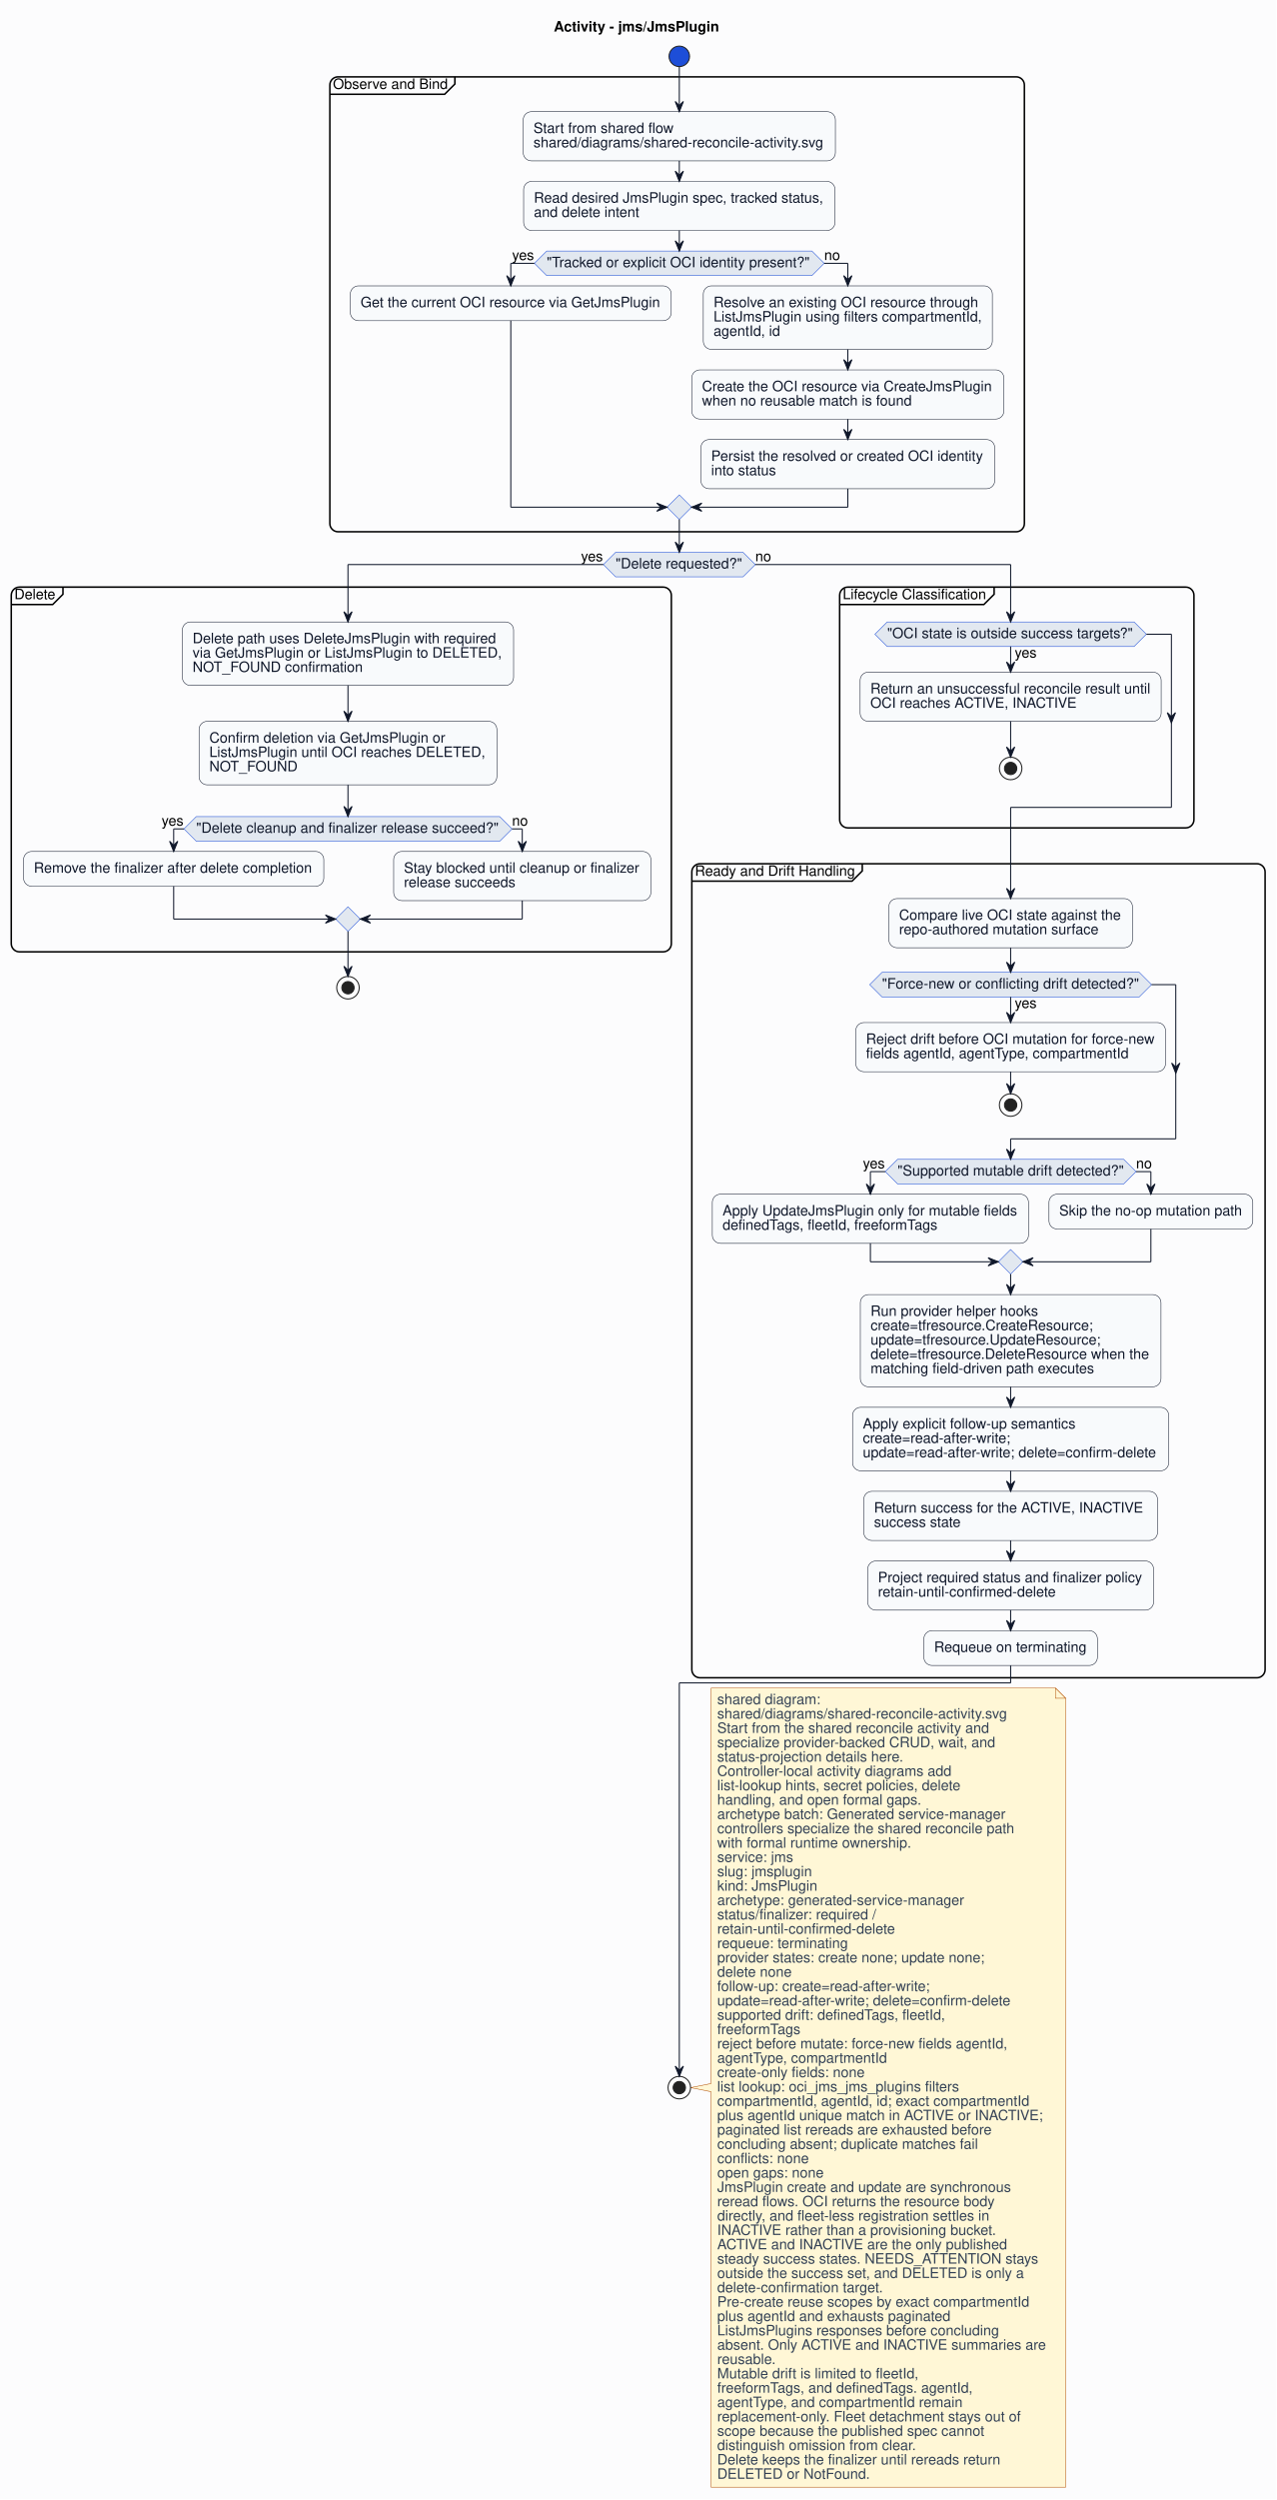
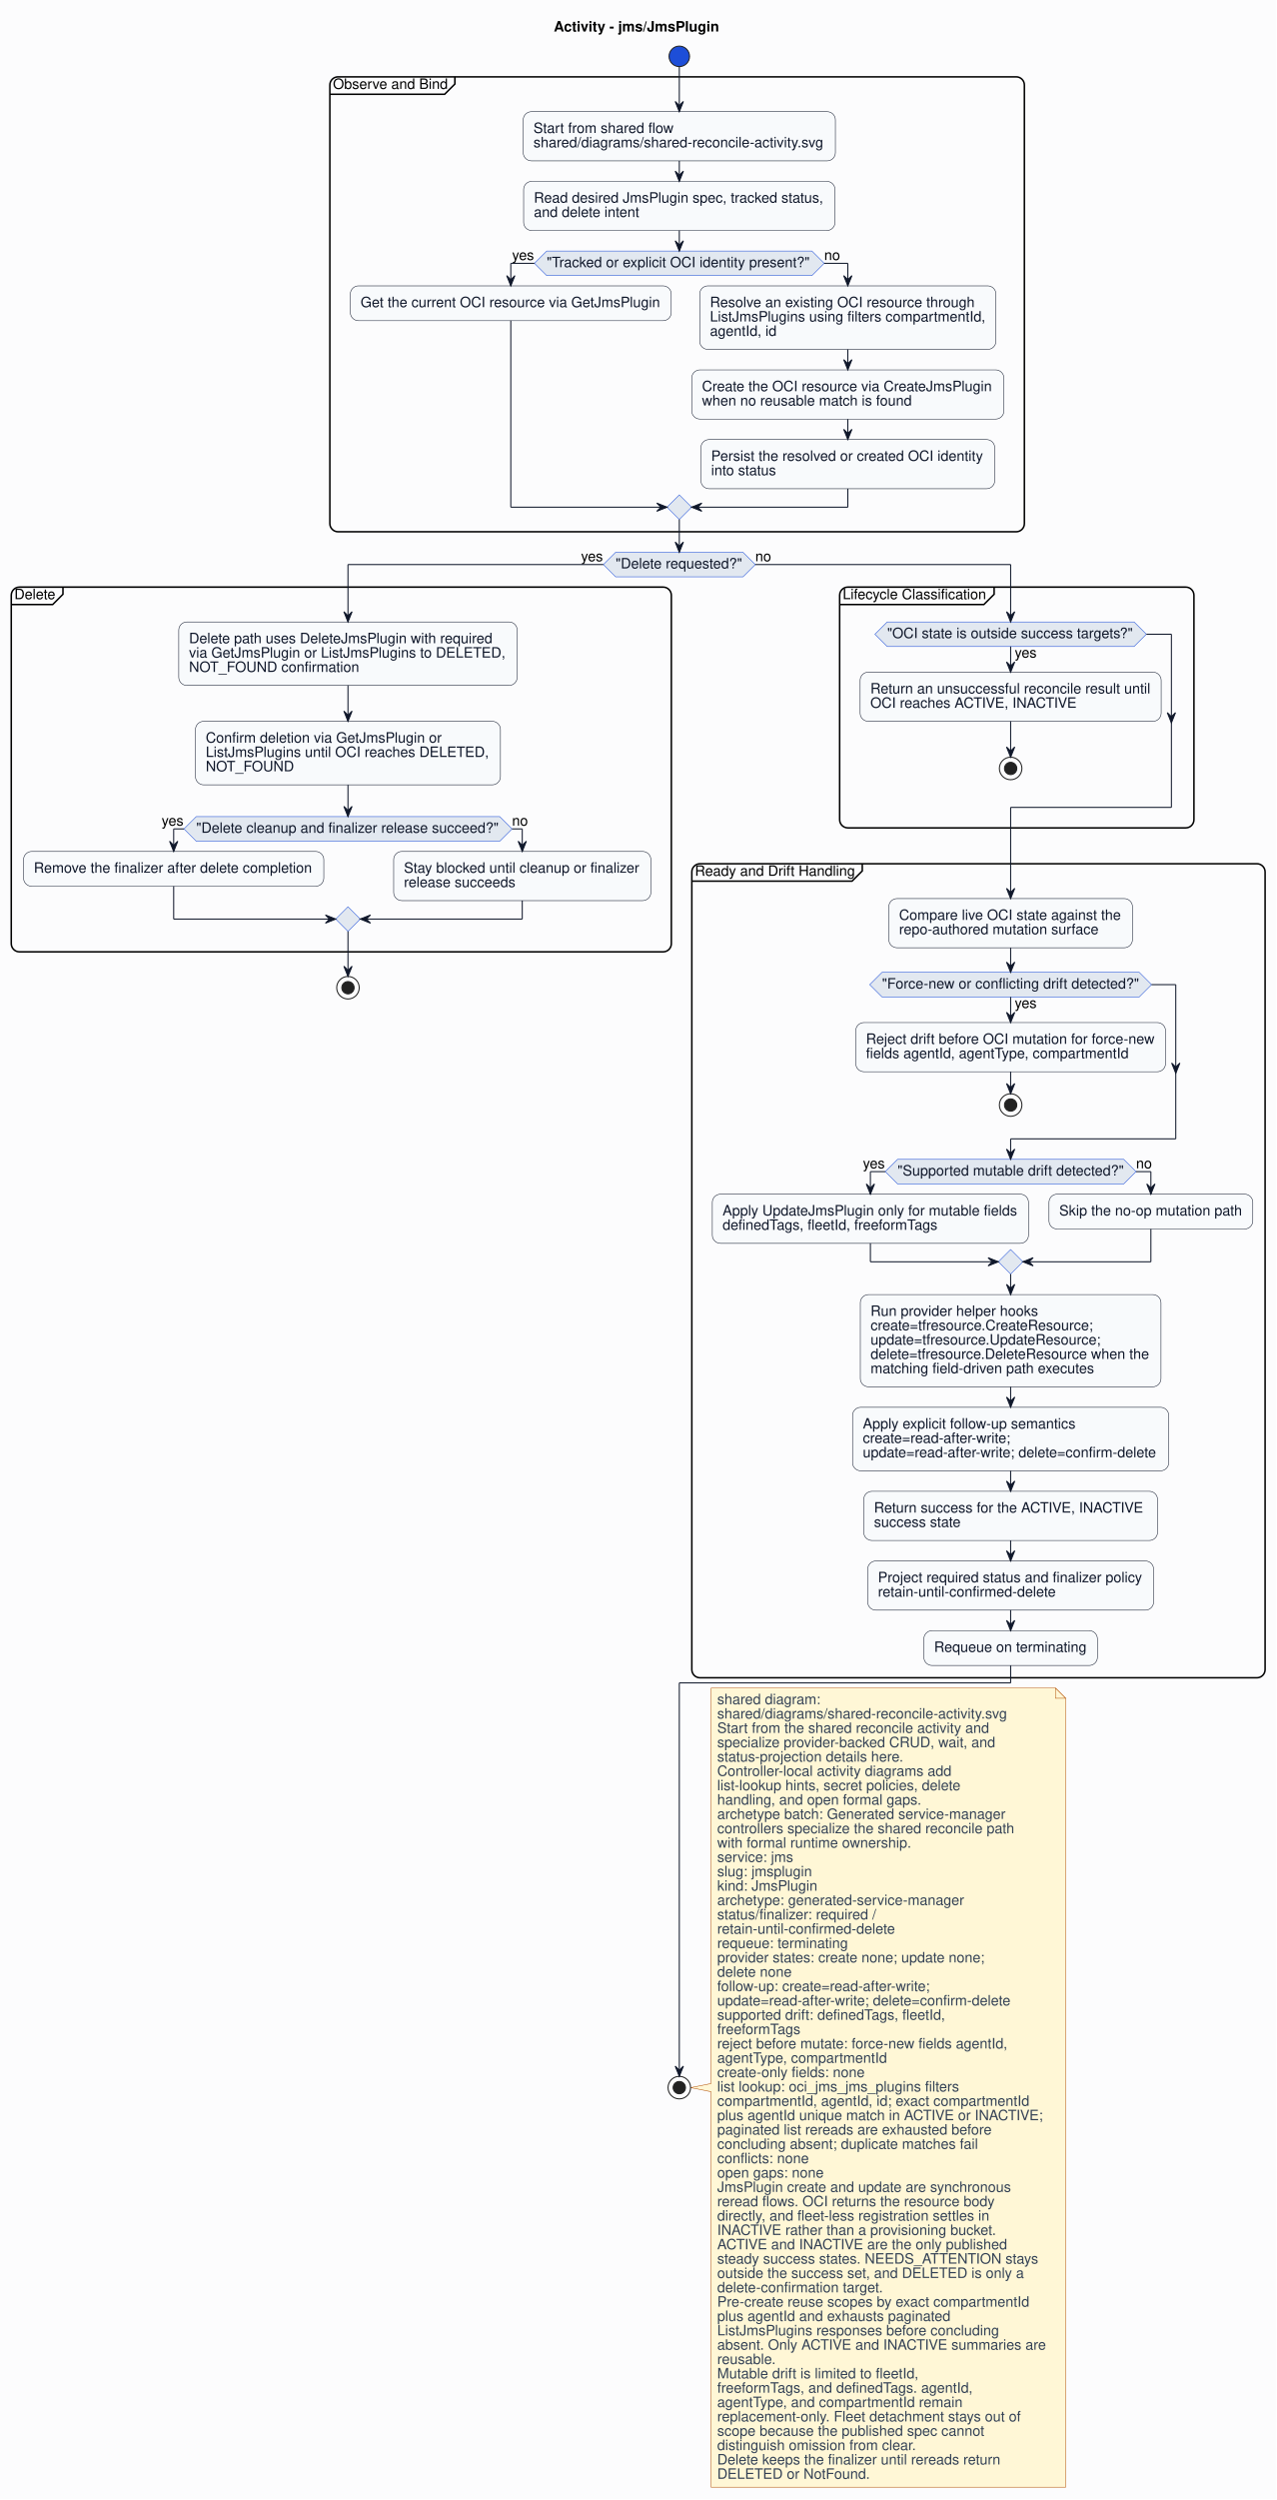
<svg xmlns="http://www.w3.org/2000/svg" contentStyleType="text/css" data-diagram-type="ACTIVITY" height="2439px" preserveAspectRatio="none" style="width:1246px;height:2439px;background:#FCFCFD;" version="1.1" viewBox="0 0 1246 2439" width="1246px" zoomAndPan="magnify">
  <defs />
  <g>
    <rect fill="#FCFCFD" height="2439" style="stroke:none;stroke-width:1;" width="1246" x="0" y="0" />
    <g class="title" data-source-line="10">
      <text fill="#000000" font-family="Helvetica" font-size="14" font-weight="bold" lengthAdjust="spacing" textLength="161.82" x="540.685" y="30.78">Activity - jms/JmsPlugin</text>
    </g>
    <ellipse cx="663.252" cy="55" fill="#1D4ED8" rx="10" ry="10" style="stroke:#222222;stroke-width:1;" />
    <rect fill="none" height="444" rx="8" ry="8" style="stroke:#000000;stroke-width:1.5;" width="678.122" x="322.053" y="75" />
    <path d="M444.121,75 L444.121,82 L434.121,92 L322.053,92" fill="none" style="stroke:#000000;stroke-width:1.5;" />
    <text fill="#000000" font-family="Helvetica" font-size="14" lengthAdjust="spacing" textLength="112.068" x="325.053" y="86.78">Observe and Bind</text>
    <rect fill="#F8FAFC" height="48" rx="8" ry="8" style="stroke:#0F172A;stroke-width:0.5;" width="304.785" x="510.859" y="109" />
    <text fill="#0F172A" font-family="Helvetica" font-size="14" lengthAdjust="spacing" textLength="136.938" x="520.859" y="129.78">Start from shared flow</text>
    <text fill="#0F172A" font-family="Helvetica" font-size="14" lengthAdjust="spacing" textLength="284.785" x="520.859" y="143.78">shared/diagrams/shared-reconcile-activity.svg</text>
    <rect fill="#F8FAFC" height="48" rx="8" ry="8" style="stroke:#0F172A;stroke-width:0.5;" width="304.026" x="511.239" y="177" />
    <text fill="#0F172A" font-family="Helvetica" font-size="14" lengthAdjust="spacing" textLength="284.026" x="521.239" y="197.78">Read desired JmsPlugin spec, tracked status,</text>
    <text fill="#0F172A" font-family="Helvetica" font-size="14" lengthAdjust="spacing" textLength="103.53" x="521.239" y="211.78">and delete intent</text>
    <polygon fill="#E2E8F0" points="533.786,245,792.718,245,804.718,257,792.718,269,533.786,269,521.786,257,533.786,245" style="stroke:#1D4ED8;stroke-width:0.5;" />
    <text fill="#0F172A" font-family="Helvetica" font-size="14" lengthAdjust="spacing" textLength="258.932" x="533.786" y="260.78">"Tracked or explicit OCI identity present?"</text>
    <text fill="#000000" font-family="Helvetica" font-size="14" lengthAdjust="spacing" textLength="21.786" x="500" y="253.78">yes</text>
    <text fill="#000000" font-family="Helvetica" font-size="14" lengthAdjust="spacing" textLength="15.572" x="804.718" y="253.78">no</text>
    <rect fill="#F8FAFC" height="34" rx="8" ry="8" style="stroke:#0F172A;stroke-width:0.5;" width="313.337" x="342.053" y="279" />
    <text fill="#0F172A" font-family="Helvetica" font-size="14" lengthAdjust="spacing" textLength="293.337" x="352.053" y="299.78">Get the current OCI resource via GetJmsPlugin</text>
-     <rect fill="#F8FAFC" height="62" rx="8" ry="8" style="stroke:#0F172A;stroke-width:0.5;" width="282.213" x="686.676" y="279" />
-     <text fill="#0F172A" font-family="Helvetica" font-size="14" lengthAdjust="spacing" textLength="259.909" x="696.676" y="299.78">Resolve an existing OCI resource through</text>
-     <text fill="#0F172A" font-family="Helvetica" font-size="14" lengthAdjust="spacing" textLength="262.213" x="696.676" y="313.78">ListJmsPlugin using filters compartmentId,</text>
-     <text fill="#0F172A" font-family="Helvetica" font-size="14" lengthAdjust="spacing" textLength="65.386" x="696.676" y="327.78">agentId, id</text>
+     <rect fill="#F8FAFC" height="62" rx="8" ry="8" style="stroke:#0F172A;stroke-width:0.5;" width="289.213" x="683.176" y="279" />
+     <text fill="#0F172A" font-family="Helvetica" font-size="14" lengthAdjust="spacing" textLength="259.909" x="693.176" y="299.78">Resolve an existing OCI resource through</text>
+     <text fill="#0F172A" font-family="Helvetica" font-size="14" lengthAdjust="spacing" textLength="269.213" x="693.176" y="313.78">ListJmsPlugins using filters compartmentId,</text>
+     <text fill="#0F172A" font-family="Helvetica" font-size="14" lengthAdjust="spacing" textLength="65.386" x="693.176" y="327.78">agentId, id</text>
    <rect fill="#F8FAFC" height="48" rx="8" ry="8" style="stroke:#0F172A;stroke-width:0.5;" width="304.785" x="675.39" y="361" />
    <text fill="#0F172A" font-family="Helvetica" font-size="14" lengthAdjust="spacing" textLength="284.785" x="685.39" y="381.78">Create the OCI resource via CreateJmsPlugin</text>
    <text fill="#0F172A" font-family="Helvetica" font-size="14" lengthAdjust="spacing" textLength="205.461" x="685.39" y="395.78">when no reusable match is found</text>
    <rect fill="#F8FAFC" height="48" rx="8" ry="8" style="stroke:#0F172A;stroke-width:0.5;" width="286.896" x="684.335" y="429" />
    <text fill="#0F172A" font-family="Helvetica" font-size="14" lengthAdjust="spacing" textLength="266.896" x="694.335" y="449.78">Persist the resolved or created OCI identity</text>
    <text fill="#0F172A" font-family="Helvetica" font-size="14" lengthAdjust="spacing" textLength="63.813" x="694.335" y="463.78">into status</text>
    <polygon fill="#E2E8F0" points="663.252,483,675.252,495,663.252,507,651.252,495,663.252,483" style="stroke:#1D4ED8;stroke-width:0.5;" />
    <polygon fill="#E2E8F0" points="601.076,539,725.428,539,737.428,551,725.428,563,601.076,563,589.076,551,601.076,539" style="stroke:#1D4ED8;stroke-width:0.5;" />
    <text fill="#0F172A" font-family="Helvetica" font-size="14" lengthAdjust="spacing" textLength="124.353" x="601.076" y="554.78">"Delete requested?"</text>
    <text fill="#000000" font-family="Helvetica" font-size="14" lengthAdjust="spacing" textLength="21.786" x="567.289" y="547.78">yes</text>
    <text fill="#000000" font-family="Helvetica" font-size="14" lengthAdjust="spacing" textLength="15.572" x="737.428" y="547.78">no</text>
    <rect fill="none" height="356" rx="8" ry="8" style="stroke:#000000;stroke-width:1.5;" width="644.481" x="11" y="573" />
    <path d="M61.469,573 L61.469,580 L51.469,590 L11,590" fill="none" style="stroke:#000000;stroke-width:1.5;" />
    <text fill="#000000" font-family="Helvetica" font-size="14" lengthAdjust="spacing" textLength="40.469" x="14" y="584.78">Delete</text>
-     <rect fill="#F8FAFC" height="62" rx="8" ry="8" style="stroke:#0F172A;stroke-width:0.5;" width="323.44" x="178.024" y="607" />
-     <text fill="#0F172A" font-family="Helvetica" font-size="14" lengthAdjust="spacing" textLength="298.047" x="188.024" y="627.78">Delete path uses DeleteJmsPlugin with required</text>
-     <text fill="#0F172A" font-family="Helvetica" font-size="14" lengthAdjust="spacing" textLength="303.44" x="188.024" y="641.78">via GetJmsPlugin or ListJmsPlugin to DELETED,</text>
-     <text fill="#0F172A" font-family="Helvetica" font-size="14" lengthAdjust="spacing" textLength="167.255" x="188.024" y="655.78">NOT_FOUND confirmation</text>
-     <rect fill="#F8FAFC" height="62" rx="8" ry="8" style="stroke:#0F172A;stroke-width:0.5;" width="290.765" x="194.362" y="704" />
-     <text fill="#0F172A" font-family="Helvetica" font-size="14" lengthAdjust="spacing" textLength="231.096" x="204.362" y="724.78">Confirm deletion via GetJmsPlugin or</text>
-     <text fill="#0F172A" font-family="Helvetica" font-size="14" lengthAdjust="spacing" textLength="270.765" x="204.362" y="738.78">ListJmsPlugin until OCI reaches DELETED,</text>
-     <text fill="#0F172A" font-family="Helvetica" font-size="14" lengthAdjust="spacing" textLength="87.11" x="204.362" y="752.78">NOT_FOUND</text>
+     <rect fill="#F8FAFC" height="62" rx="8" ry="8" style="stroke:#0F172A;stroke-width:0.5;" width="330.44" x="174.524" y="607" />
+     <text fill="#0F172A" font-family="Helvetica" font-size="14" lengthAdjust="spacing" textLength="298.047" x="184.524" y="627.78">Delete path uses DeleteJmsPlugin with required</text>
+     <text fill="#0F172A" font-family="Helvetica" font-size="14" lengthAdjust="spacing" textLength="310.44" x="184.524" y="641.78">via GetJmsPlugin or ListJmsPlugins to DELETED,</text>
+     <text fill="#0F172A" font-family="Helvetica" font-size="14" lengthAdjust="spacing" textLength="167.255" x="184.524" y="655.78">NOT_FOUND confirmation</text>
+     <rect fill="#F8FAFC" height="62" rx="8" ry="8" style="stroke:#0F172A;stroke-width:0.5;" width="297.765" x="190.862" y="704" />
+     <text fill="#0F172A" font-family="Helvetica" font-size="14" lengthAdjust="spacing" textLength="231.096" x="200.862" y="724.78">Confirm deletion via GetJmsPlugin or</text>
+     <text fill="#0F172A" font-family="Helvetica" font-size="14" lengthAdjust="spacing" textLength="277.765" x="200.862" y="738.78">ListJmsPlugins until OCI reaches DELETED,</text>
+     <text fill="#0F172A" font-family="Helvetica" font-size="14" lengthAdjust="spacing" textLength="87.11" x="200.862" y="752.78">NOT_FOUND</text>
    <polygon fill="#E2E8F0" points="191.572,797,487.916,797,499.916,809,487.916,821,191.572,821,179.572,809,191.572,797" style="stroke:#1D4ED8;stroke-width:0.5;" />
    <text fill="#0F172A" font-family="Helvetica" font-size="14" lengthAdjust="spacing" textLength="296.345" x="191.572" y="812.78">"Delete cleanup and finalizer release succeed?"</text>
    <text fill="#000000" font-family="Helvetica" font-size="14" lengthAdjust="spacing" textLength="21.786" x="157.786" y="805.78">yes</text>
    <text fill="#000000" font-family="Helvetica" font-size="14" lengthAdjust="spacing" textLength="15.572" x="499.916" y="805.78">no</text>
    <rect fill="#F8FAFC" height="34" rx="8" ry="8" style="stroke:#0F172A;stroke-width:0.5;" width="293.144" x="23" y="831" />
    <text fill="#0F172A" font-family="Helvetica" font-size="14" lengthAdjust="spacing" textLength="273.144" x="33" y="851.78">Remove the finalizer after delete completion</text>
    <rect fill="#F8FAFC" height="48" rx="8" ry="8" style="stroke:#0F172A;stroke-width:0.5;" width="251.13" x="384.352" y="831" />
    <text fill="#0F172A" font-family="Helvetica" font-size="14" lengthAdjust="spacing" textLength="231.13" x="394.352" y="851.78">Stay blocked until cleanup or finalizer</text>
    <text fill="#0F172A" font-family="Helvetica" font-size="14" lengthAdjust="spacing" textLength="108.951" x="394.352" y="865.78">release succeeds</text>
    <polygon fill="#E2E8F0" points="339.744,885,351.744,897,339.744,909,327.744,897,339.744,885" style="stroke:#1D4ED8;stroke-width:0.5;" />
    <ellipse cx="339.744" cy="964" fill="none" rx="11" ry="11" style="stroke:#222222;stroke-width:1;" />
    <ellipse cx="339.744" cy="964" fill="#222222" rx="6" ry="6" style="stroke:#222222;stroke-width:1;" />
    <rect fill="none" height="235" rx="8" ry="8" style="stroke:#000000;stroke-width:1.5;" width="345.916" x="819.802" y="573" />
    <path d="M970.635,573 L970.635,580 L960.635,590 L819.802,590" fill="none" style="stroke:#000000;stroke-width:1.5;" />
    <text fill="#000000" font-family="Helvetica" font-size="14" lengthAdjust="spacing" textLength="140.834" x="822.802" y="584.78">Lifecycle Classification</text>
    <rect fill="#F8FAFC" height="48" rx="8" ry="8" style="stroke:#0F172A;stroke-width:0.5;" width="293.916" x="839.802" y="656" />
    <text fill="#0F172A" font-family="Helvetica" font-size="14" lengthAdjust="spacing" textLength="273.916" x="849.802" y="676.78">Return an unsuccessful reconcile result until</text>
    <text fill="#0F172A" font-family="Helvetica" font-size="14" lengthAdjust="spacing" textLength="205.386" x="849.802" y="690.78">OCI reaches ACTIVE, INACTIVE</text>
    <ellipse cx="986.76" cy="750" fill="none" rx="11" ry="11" style="stroke:#222222;stroke-width:1;" />
    <ellipse cx="986.76" cy="750" fill="#222222" rx="6" ry="6" style="stroke:#222222;stroke-width:1;" />
    <polygon fill="#E2E8F0" points="866.239,607,1107.281,607,1119.281,619,1107.281,631,866.239,631,854.239,619,866.239,607" style="stroke:#1D4ED8;stroke-width:0.5;" />
    <text fill="#000000" font-family="Helvetica" font-size="14" lengthAdjust="spacing" textLength="21.786" x="990.76" y="641.78">yes</text>
    <text fill="#0F172A" font-family="Helvetica" font-size="14" lengthAdjust="spacing" textLength="241.042" x="866.239" y="622.78">"OCI state is outside success targets?"</text>
    <rect fill="none" height="794.5" rx="8" ry="8" style="stroke:#000000;stroke-width:1.5;" width="559.708" x="675.481" y="843" />
    <path d="M841.901,843 L841.901,850 L831.901,860 L675.481,860" fill="none" style="stroke:#000000;stroke-width:1.5;" />
    <text fill="#000000" font-family="Helvetica" font-size="14" lengthAdjust="spacing" textLength="156.42" x="678.481" y="854.78">Ready and Drift Handling</text>
    <rect fill="#F8FAFC" height="48" rx="8" ry="8" style="stroke:#0F172A;stroke-width:0.5;" width="237.882" x="867.819" y="877" />
    <text fill="#0F172A" font-family="Helvetica" font-size="14" lengthAdjust="spacing" textLength="217.882" x="877.819" y="897.78">Compare live OCI state against the</text>
    <text fill="#0F172A" font-family="Helvetica" font-size="14" lengthAdjust="spacing" textLength="195.337" x="877.819" y="911.78">repo-authored mutation surface</text>
    <rect fill="#F8FAFC" height="48" rx="8" ry="8" style="stroke:#0F172A;stroke-width:0.5;" width="302.447" x="835.536" y="998" />
    <text fill="#0F172A" font-family="Helvetica" font-size="14" lengthAdjust="spacing" textLength="282.447" x="845.536" y="1018.78">Reject drift before OCI mutation for force-new</text>
    <text fill="#0F172A" font-family="Helvetica" font-size="14" lengthAdjust="spacing" textLength="258.371" x="845.536" y="1032.78">fields agentId, agentType, compartmentId</text>
    <ellipse cx="986.76" cy="1078.5" fill="none" rx="11" ry="11" style="stroke:#222222;stroke-width:1;" />
    <ellipse cx="986.76" cy="1078.5" fill="#222222" rx="6" ry="6" style="stroke:#222222;stroke-width:1;" />
    <polygon fill="#E2E8F0" points="861.177,949,1112.342,949,1124.342,961,1112.342,973,861.177,973,849.177,961,861.177,949" style="stroke:#1D4ED8;stroke-width:0.5;" />
    <text fill="#000000" font-family="Helvetica" font-size="14" lengthAdjust="spacing" textLength="21.786" x="990.76" y="983.78">yes</text>
    <text fill="#0F172A" font-family="Helvetica" font-size="14" lengthAdjust="spacing" textLength="251.166" x="861.177" y="964.78">"Force-new or conflicting drift detected?"</text>
    <polygon fill="#E2E8F0" points="876.332,1131.5,1097.187,1131.5,1109.187,1143.5,1097.187,1155.5,876.332,1155.5,864.332,1143.5,876.332,1131.5" style="stroke:#1D4ED8;stroke-width:0.5;" />
    <text fill="#0F172A" font-family="Helvetica" font-size="14" lengthAdjust="spacing" textLength="220.856" x="876.332" y="1147.28">"Supported mutable drift detected?"</text>
    <text fill="#000000" font-family="Helvetica" font-size="14" lengthAdjust="spacing" textLength="21.786" x="842.546" y="1140.28">yes</text>
    <text fill="#000000" font-family="Helvetica" font-size="14" lengthAdjust="spacing" textLength="15.572" x="1109.187" y="1140.28">no</text>
    <rect fill="#F8FAFC" height="48" rx="8" ry="8" style="stroke:#0F172A;stroke-width:0.5;" width="308.702" x="695.481" y="1165.5" />
    <text fill="#0F172A" font-family="Helvetica" font-size="14" lengthAdjust="spacing" textLength="288.702" x="705.481" y="1186.28">Apply UpdateJmsPlugin only for mutable fields</text>
    <text fill="#0F172A" font-family="Helvetica" font-size="14" lengthAdjust="spacing" textLength="213.999" x="705.481" y="1200.28">definedTags, fleetId, freeformTags</text>
    <rect fill="#F8FAFC" height="34" rx="8" ry="8" style="stroke:#0F172A;stroke-width:0.5;" width="199.006" x="1024.184" y="1165.5" />
    <text fill="#0F172A" font-family="Helvetica" font-size="14" lengthAdjust="spacing" textLength="179.006" x="1034.184" y="1186.28">Skip the no-op mutation path</text>
    <polygon fill="#E2E8F0" points="986.76,1219.5,998.76,1231.5,986.76,1243.5,974.76,1231.5,986.76,1219.5" style="stroke:#1D4ED8;stroke-width:0.5;" />
    <rect fill="#F8FAFC" height="90" rx="8" ry="8" style="stroke:#0F172A;stroke-width:0.5;" width="293.554" x="839.983" y="1263.5" />
    <text fill="#0F172A" font-family="Helvetica" font-size="14" lengthAdjust="spacing" textLength="164.206" x="849.983" y="1284.28">Run provider helper hooks</text>
    <text fill="#0F172A" font-family="Helvetica" font-size="14" lengthAdjust="spacing" textLength="219.051" x="849.983" y="1298.28">create=tfresource.CreateResource;</text>
    <text fill="#0F172A" font-family="Helvetica" font-size="14" lengthAdjust="spacing" textLength="226.085" x="849.983" y="1312.28">update=tfresource.UpdateResource;</text>
    <text fill="#0F172A" font-family="Helvetica" font-size="14" lengthAdjust="spacing" textLength="273.554" x="849.983" y="1326.28">delete=tfresource.DeleteResource when the</text>
    <text fill="#0F172A" font-family="Helvetica" font-size="14" lengthAdjust="spacing" textLength="220.233" x="849.983" y="1340.28">matching field-driven path executes</text>
    <rect fill="#F8FAFC" height="62" rx="8" ry="8" style="stroke:#0F172A;stroke-width:0.5;" width="308.716" x="832.402" y="1373.5" />
    <text fill="#0F172A" font-family="Helvetica" font-size="14" lengthAdjust="spacing" textLength="208.53" x="842.402" y="1394.28">Apply explicit follow-up semantics</text>
    <text fill="#0F172A" font-family="Helvetica" font-size="14" lengthAdjust="spacing" textLength="145.893" x="842.402" y="1408.28">create=read-after-write;</text>
    <text fill="#0F172A" font-family="Helvetica" font-size="14" lengthAdjust="spacing" textLength="288.716" x="842.402" y="1422.28">update=read-after-write; delete=confirm-delete</text>
    <rect fill="#F8FAFC" height="48" rx="8" ry="8" style="stroke:#0F172A;stroke-width:0.5;" width="286.861" x="843.329" y="1455.5" />
    <text fill="#0F172A" font-family="Helvetica" font-size="14" lengthAdjust="spacing" textLength="266.861" x="853.329" y="1476.28">Return success for the ACTIVE, INACTIVE</text>
    <text fill="#0F172A" font-family="Helvetica" font-size="14" lengthAdjust="spacing" textLength="84.814" x="853.329" y="1490.28">success state</text>
    <rect fill="#F8FAFC" height="48" rx="8" ry="8" style="stroke:#0F172A;stroke-width:0.5;" width="279.13" x="847.195" y="1523.5" />
    <text fill="#0F172A" font-family="Helvetica" font-size="14" lengthAdjust="spacing" textLength="259.13" x="857.195" y="1544.28">Project required status and finalizer policy</text>
    <text fill="#0F172A" font-family="Helvetica" font-size="14" lengthAdjust="spacing" textLength="174.303" x="857.195" y="1558.28">retain-until-confirmed-delete</text>
    <rect fill="#F8FAFC" height="34" rx="8" ry="8" style="stroke:#0F172A;stroke-width:0.5;" width="169.434" x="902.043" y="1591.5" />
    <text fill="#0F172A" font-family="Helvetica" font-size="14" lengthAdjust="spacing" textLength="149.434" x="912.043" y="1612.28">Requeue on terminating</text>
    <path d="M694.252,1647.5 L694.252,2033.5 L674.252,2037.5 L694.252,2041.5 L694.252,2427.5 A0,0 0 0 0 694.252,2427.5 L1040.478,2427.5 A0,0 0 0 0 1040.478,2427.5 L1040.478,1657.5 L1030.478,1647.5 L694.252,1647.5 A0,0 0 0 0 694.252,1647.5" fill="#FFF7D6" style="stroke:#B45309;stroke-width:0.5;" />
    <path d="M1030.478,1647.5 L1030.478,1657.5 L1040.478,1657.5 L1030.478,1647.5" fill="#FFF7D6" style="stroke:#B45309;stroke-width:0.5;" />
    <text fill="#334155" font-family="Helvetica" font-size="14" lengthAdjust="spacing" textLength="101.165" x="700.252" y="1663.28">shared diagram:</text>
    <text fill="#334155" font-family="Helvetica" font-size="14" lengthAdjust="spacing" textLength="284.785" x="700.252" y="1677.28">shared/diagrams/shared-reconcile-activity.svg</text>
    <text fill="#334155" font-family="Helvetica" font-size="14" lengthAdjust="spacing" textLength="265.344" x="700.252" y="1691.28">Start from the shared reconcile activity and</text>
    <text fill="#334155" font-family="Helvetica" font-size="14" lengthAdjust="spacing" textLength="273.896" x="700.252" y="1705.28">specialize provider-backed CRUD, wait, and</text>
    <text fill="#334155" font-family="Helvetica" font-size="14" lengthAdjust="spacing" textLength="182.875" x="700.252" y="1719.28">status-projection details here.</text>
    <text fill="#334155" font-family="Helvetica" font-size="14" lengthAdjust="spacing" textLength="229.537" x="700.252" y="1733.28">Controller-local activity diagrams add</text>
    <text fill="#334155" font-family="Helvetica" font-size="14" lengthAdjust="spacing" textLength="238.895" x="700.252" y="1747.28">list-lookup hints, secret policies, delete</text>
    <text fill="#334155" font-family="Helvetica" font-size="14" lengthAdjust="spacing" textLength="200.033" x="700.252" y="1761.28">handling, and open formal gaps.</text>
    <text fill="#334155" font-family="Helvetica" font-size="14" lengthAdjust="spacing" textLength="281.709" x="700.252" y="1775.28">archetype batch: Generated service-manager</text>
    <text fill="#334155" font-family="Helvetica" font-size="14" lengthAdjust="spacing" textLength="291.047" x="700.252" y="1789.28">controllers specialize the shared reconcile path</text>
    <text fill="#334155" font-family="Helvetica" font-size="14" lengthAdjust="spacing" textLength="189.848" x="700.252" y="1803.28">with formal runtime ownership.</text>
    <text fill="#334155" font-family="Helvetica" font-size="14" lengthAdjust="spacing" textLength="73.897" x="700.252" y="1817.28">service: jms</text>
    <text fill="#334155" font-family="Helvetica" font-size="14" lengthAdjust="spacing" textLength="92.6" x="700.252" y="1831.28">slug: jmsplugin</text>
    <text fill="#334155" font-family="Helvetica" font-size="14" lengthAdjust="spacing" textLength="98.041" x="700.252" y="1845.28">kind: JmsPlugin</text>
    <text fill="#334155" font-family="Helvetica" font-size="14" lengthAdjust="spacing" textLength="241.24" x="700.252" y="1859.28">archetype: generated-service-manager</text>
    <text fill="#334155" font-family="Helvetica" font-size="14" lengthAdjust="spacing" textLength="156.406" x="700.252" y="1873.28">status/finalizer: required /</text>
    <text fill="#334155" font-family="Helvetica" font-size="14" lengthAdjust="spacing" textLength="174.303" x="700.252" y="1887.28">retain-until-confirmed-delete</text>
    <text fill="#334155" font-family="Helvetica" font-size="14" lengthAdjust="spacing" textLength="128.413" x="700.252" y="1901.28">requeue: terminating</text>
    <text fill="#334155" font-family="Helvetica" font-size="14" lengthAdjust="spacing" textLength="263.067" x="700.252" y="1915.28">provider states: create none; update none;</text>
    <text fill="#334155" font-family="Helvetica" font-size="14" lengthAdjust="spacing" textLength="73.179" x="700.252" y="1929.28">delete none</text>
    <text fill="#334155" font-family="Helvetica" font-size="14" lengthAdjust="spacing" textLength="209.699" x="700.252" y="1943.28">follow-up: create=read-after-write;</text>
    <text fill="#334155" font-family="Helvetica" font-size="14" lengthAdjust="spacing" textLength="288.716" x="700.252" y="1957.28">update=read-after-write; delete=confirm-delete</text>
    <text fill="#334155" font-family="Helvetica" font-size="14" lengthAdjust="spacing" textLength="224.137" x="700.252" y="1971.28">supported drift: definedTags, fleetId,</text>
    <text fill="#334155" font-family="Helvetica" font-size="14" lengthAdjust="spacing" textLength="83.248" x="700.252" y="1985.28">freeformTags</text>
    <text fill="#334155" font-family="Helvetica" font-size="14" lengthAdjust="spacing" textLength="284.819" x="700.252" y="1999.28">reject before mutate: force-new fields agentId,</text>
    <text fill="#334155" font-family="Helvetica" font-size="14" lengthAdjust="spacing" textLength="167.31" x="700.252" y="2013.28">agentType, compartmentId</text>
    <text fill="#334155" font-family="Helvetica" font-size="14" lengthAdjust="spacing" textLength="144.751" x="700.252" y="2027.28">create-only fields: none</text>
    <text fill="#334155" font-family="Helvetica" font-size="14" lengthAdjust="spacing" textLength="236.537" x="700.252" y="2041.28">list lookup: oci_jms_jms_plugins filters</text>
    <text fill="#334155" font-family="Helvetica" font-size="14" lengthAdjust="spacing" textLength="305.04" x="700.252" y="2055.28">compartmentId, agentId, id; exact compartmentId</text>
    <text fill="#334155" font-family="Helvetica" font-size="14" lengthAdjust="spacing" textLength="322.15" x="700.252" y="2069.28">plus agentId unique match in ACTIVE or INACTIVE;</text>
    <text fill="#334155" font-family="Helvetica" font-size="14" lengthAdjust="spacing" textLength="270.067" x="700.252" y="2083.28">paginated list rereads are exhausted before</text>
    <text fill="#334155" font-family="Helvetica" font-size="14" lengthAdjust="spacing" textLength="255.268" x="700.252" y="2097.28">concluding absent; duplicate matches fail</text>
    <text fill="#334155" font-family="Helvetica" font-size="14" lengthAdjust="spacing" textLength="89.496" x="700.252" y="2111.28">conflicts: none</text>
    <text fill="#334155" font-family="Helvetica" font-size="14" lengthAdjust="spacing" textLength="104.316" x="700.252" y="2125.28">open gaps: none</text>
    <text fill="#334155" font-family="Helvetica" font-size="14" lengthAdjust="spacing" textLength="288.729" x="700.252" y="2139.28">JmsPlugin create and update are synchronous</text>
    <text fill="#334155" font-family="Helvetica" font-size="14" lengthAdjust="spacing" textLength="272.344" x="700.252" y="2153.28">reread flows. OCI returns the resource body</text>
    <text fill="#334155" font-family="Helvetica" font-size="14" lengthAdjust="spacing" textLength="267.675" x="700.252" y="2167.28">directly, and fleet-less registration settles in</text>
    <text fill="#334155" font-family="Helvetica" font-size="14" lengthAdjust="spacing" textLength="275.468" x="700.252" y="2181.28">INACTIVE rather than a provisioning bucket.</text>
    <text fill="#334155" font-family="Helvetica" font-size="14" lengthAdjust="spacing" textLength="287.144" x="700.252" y="2195.28">ACTIVE and INACTIVE are the only published</text>
    <text fill="#334155" font-family="Helvetica" font-size="14" lengthAdjust="spacing" textLength="316.647" x="700.252" y="2209.28">steady success states. NEEDS_ATTENTION stays</text>
    <text fill="#334155" font-family="Helvetica" font-size="14" lengthAdjust="spacing" textLength="300.371" x="700.252" y="2223.28">outside the success set, and DELETED is only a</text>
    <text fill="#334155" font-family="Helvetica" font-size="14" lengthAdjust="spacing" textLength="162.641" x="700.252" y="2237.28">delete-confirmation target.</text>
    <text fill="#334155" font-family="Helvetica" font-size="14" lengthAdjust="spacing" textLength="305.806" x="700.252" y="2251.28">Pre-create reuse scopes by exact compartmentId</text>
    <text fill="#334155" font-family="Helvetica" font-size="14" lengthAdjust="spacing" textLength="228.847" x="700.252" y="2265.28">plus agentId and exhausts paginated</text>
    <text fill="#334155" font-family="Helvetica" font-size="14" lengthAdjust="spacing" textLength="276.261" x="700.252" y="2279.28">ListJmsPlugins responses before concluding</text>
    <text fill="#334155" font-family="Helvetica" font-size="14" lengthAdjust="spacing" textLength="325.227" x="700.252" y="2293.28">absent. Only ACTIVE and INACTIVE summaries are</text>
    <text fill="#334155" font-family="Helvetica" font-size="14" lengthAdjust="spacing" textLength="57.593" x="700.252" y="2307.28">reusable.</text>
    <text fill="#334155" font-family="Helvetica" font-size="14" lengthAdjust="spacing" textLength="196.861" x="700.252" y="2321.28">Mutable drift is limited to fleetId,</text>
    <text fill="#334155" font-family="Helvetica" font-size="14" lengthAdjust="spacing" textLength="253.709" x="700.252" y="2335.28">freeformTags, and definedTags. agentId,</text>
    <text fill="#334155" font-family="Helvetica" font-size="14" lengthAdjust="spacing" textLength="241.24" x="700.252" y="2349.28">agentType, and compartmentId remain</text>
    <text fill="#334155" font-family="Helvetica" font-size="14" lengthAdjust="spacing" textLength="298.819" x="700.252" y="2363.28">replacement-only. Fleet detachment stays out of</text>
    <text fill="#334155" font-family="Helvetica" font-size="14" lengthAdjust="spacing" textLength="260.743" x="700.252" y="2377.28">scope because the published spec cannot</text>
    <text fill="#334155" font-family="Helvetica" font-size="14" lengthAdjust="spacing" textLength="195.296" x="700.252" y="2391.28">distinguish omission from clear.</text>
    <text fill="#334155" font-family="Helvetica" font-size="14" lengthAdjust="spacing" textLength="278.592" x="700.252" y="2405.28">Delete keeps the finalizer until rereads return</text>
    <text fill="#334155" font-family="Helvetica" font-size="14" lengthAdjust="spacing" textLength="150.172" x="700.252" y="2419.28">DELETED or NotFound.</text>
    <ellipse cx="663.252" cy="2037.5" fill="none" rx="11" ry="11" style="stroke:#222222;stroke-width:1;" />
    <ellipse cx="663.252" cy="2037.5" fill="#222222" rx="6" ry="6" style="stroke:#222222;stroke-width:1;" />
    <line style="stroke:#0F172A;stroke-width:1;" x1="663.252" x2="663.252" y1="157" y2="177" />
    <polygon fill="#0F172A" points="659.252,167,663.252,177,667.252,167,663.252,171" style="stroke:#0F172A;stroke-width:1;" />
    <line style="stroke:#0F172A;stroke-width:1;" x1="827.782" x2="827.782" y1="341" y2="361" />
    <polygon fill="#0F172A" points="823.782,351,827.782,361,831.782,351,827.782,355" style="stroke:#0F172A;stroke-width:1;" />
    <line style="stroke:#0F172A;stroke-width:1;" x1="827.782" x2="827.782" y1="409" y2="429" />
    <polygon fill="#0F172A" points="823.782,419,827.782,429,831.782,419,827.782,423" style="stroke:#0F172A;stroke-width:1;" />
    <line style="stroke:#0F172A;stroke-width:1;" x1="521.786" x2="498.721" y1="257" y2="257" />
    <line style="stroke:#0F172A;stroke-width:1;" x1="498.721" x2="498.721" y1="257" y2="279" />
    <polygon fill="#0F172A" points="494.721,269,498.721,279,502.721,269,498.721,273" style="stroke:#0F172A;stroke-width:1;" />
    <line style="stroke:#0F172A;stroke-width:1;" x1="804.718" x2="827.782" y1="257" y2="257" />
    <line style="stroke:#0F172A;stroke-width:1;" x1="827.782" x2="827.782" y1="257" y2="279" />
    <polygon fill="#0F172A" points="823.782,269,827.782,279,831.782,269,827.782,273" style="stroke:#0F172A;stroke-width:1;" />
    <line style="stroke:#0F172A;stroke-width:1;" x1="498.721" x2="498.721" y1="313" y2="495" />
    <line style="stroke:#0F172A;stroke-width:1;" x1="498.721" x2="651.252" y1="495" y2="495" />
    <polygon fill="#0F172A" points="641.252,491,651.252,495,641.252,499,645.252,495" style="stroke:#0F172A;stroke-width:1;" />
    <line style="stroke:#0F172A;stroke-width:1;" x1="827.782" x2="827.782" y1="477" y2="495" />
    <line style="stroke:#0F172A;stroke-width:1;" x1="827.782" x2="675.252" y1="495" y2="495" />
    <polygon fill="#0F172A" points="685.252,491,675.252,495,685.252,499,681.252,495" style="stroke:#0F172A;stroke-width:1;" />
    <line style="stroke:#0F172A;stroke-width:1;" x1="663.252" x2="663.252" y1="225" y2="245" />
    <polygon fill="#0F172A" points="659.252,235,663.252,245,667.252,235,663.252,239" style="stroke:#0F172A;stroke-width:1;" />
    <line style="stroke:#0F172A;stroke-width:1;" x1="663.252" x2="663.252" y1="65" y2="109" />
    <polygon fill="#0F172A" points="659.252,99,663.252,109,667.252,99,663.252,103" style="stroke:#0F172A;stroke-width:1;" />
    <line style="stroke:#0F172A;stroke-width:1;" x1="339.744" x2="339.744" y1="669" y2="704" />
    <polygon fill="#0F172A" points="335.744,694,339.744,704,343.744,694,339.744,698" style="stroke:#0F172A;stroke-width:1;" />
    <line style="stroke:#0F172A;stroke-width:1;" x1="179.572" x2="169.572" y1="809" y2="809" />
    <line style="stroke:#0F172A;stroke-width:1;" x1="169.572" x2="169.572" y1="809" y2="831" />
    <polygon fill="#0F172A" points="165.572,821,169.572,831,173.572,821,169.572,825" style="stroke:#0F172A;stroke-width:1;" />
    <line style="stroke:#0F172A;stroke-width:1;" x1="499.916" x2="509.916" y1="809" y2="809" />
    <line style="stroke:#0F172A;stroke-width:1;" x1="509.916" x2="509.916" y1="809" y2="831" />
    <polygon fill="#0F172A" points="505.916,821,509.916,831,513.917,821,509.916,825" style="stroke:#0F172A;stroke-width:1;" />
    <line style="stroke:#0F172A;stroke-width:1;" x1="169.572" x2="169.572" y1="865" y2="897" />
    <line style="stroke:#0F172A;stroke-width:1;" x1="169.572" x2="327.744" y1="897" y2="897" />
    <polygon fill="#0F172A" points="317.744,893,327.744,897,317.744,901,321.744,897" style="stroke:#0F172A;stroke-width:1;" />
    <line style="stroke:#0F172A;stroke-width:1;" x1="509.916" x2="509.916" y1="879" y2="897" />
    <line style="stroke:#0F172A;stroke-width:1;" x1="509.916" x2="351.744" y1="897" y2="897" />
    <polygon fill="#0F172A" points="361.744,893,351.744,897,361.744,901,357.744,897" style="stroke:#0F172A;stroke-width:1;" />
    <line style="stroke:#0F172A;stroke-width:1;" x1="339.744" x2="339.744" y1="766" y2="797" />
    <polygon fill="#0F172A" points="335.744,787,339.744,797,343.744,787,339.744,791" style="stroke:#0F172A;stroke-width:1;" />
    <line style="stroke:#0F172A;stroke-width:1;" x1="339.744" x2="339.744" y1="909" y2="953" />
    <polygon fill="#0F172A" points="335.744,943,339.744,953,343.744,943,339.744,947" style="stroke:#0F172A;stroke-width:1;" />
    <line style="stroke:#0F172A;stroke-width:1;" x1="986.76" x2="986.76" y1="704" y2="739" />
    <polygon fill="#0F172A" points="982.76,729,986.76,739,990.76,729,986.76,733" style="stroke:#0F172A;stroke-width:1;" />
    <line style="stroke:#0F172A;stroke-width:1;" x1="986.76" x2="986.76" y1="631" y2="656" />
    <polygon fill="#0F172A" points="982.76,646,986.76,656,990.76,646,986.76,650" style="stroke:#0F172A;stroke-width:1;" />
    <line style="stroke:#0F172A;stroke-width:1;" x1="1119.281" x2="1143.717" y1="619" y2="619" />
    <polygon fill="#0F172A" points="1139.717,695.5,1143.717,705.5,1147.717,695.5,1143.717,699.5" style="stroke:#0F172A;stroke-width:1;" />
    <line style="stroke:#0F172A;stroke-width:1;" x1="1143.717" x2="1143.717" y1="619" y2="788" />
    <line style="stroke:#0F172A;stroke-width:1;" x1="1143.717" x2="986.76" y1="788" y2="788" />
    <line style="stroke:#0F172A;stroke-width:1;" x1="986.76" x2="986.76" y1="788" y2="877" />
    <polygon fill="#0F172A" points="982.76,867,986.76,877,990.76,867,986.76,871" style="stroke:#0F172A;stroke-width:1;" />
    <line style="stroke:#0F172A;stroke-width:1;" x1="986.76" x2="986.76" y1="1046" y2="1067.5" />
    <polygon fill="#0F172A" points="982.76,1057.5,986.76,1067.5,990.76,1057.5,986.76,1061.5" style="stroke:#0F172A;stroke-width:1;" />
    <line style="stroke:#0F172A;stroke-width:1;" x1="986.76" x2="986.76" y1="973" y2="998" />
    <polygon fill="#0F172A" points="982.76,988,986.76,998,990.76,988,986.76,992" style="stroke:#0F172A;stroke-width:1;" />
    <line style="stroke:#0F172A;stroke-width:1;" x1="1124.342" x2="1147.983" y1="961" y2="961" />
    <polygon fill="#0F172A" points="1143.983,1037.5,1147.983,1047.5,1151.983,1037.5,1147.983,1041.5" style="stroke:#0F172A;stroke-width:1;" />
    <line style="stroke:#0F172A;stroke-width:1;" x1="1147.983" x2="1147.983" y1="961" y2="1111.5" />
    <line style="stroke:#0F172A;stroke-width:1;" x1="1147.983" x2="986.76" y1="1111.5" y2="1111.5" />
    <line style="stroke:#0F172A;stroke-width:1;" x1="986.76" x2="986.76" y1="1111.5" y2="1131.5" />
    <polygon fill="#0F172A" points="982.76,1121.5,986.76,1131.5,990.76,1121.5,986.76,1125.5" style="stroke:#0F172A;stroke-width:1;" />
    <line style="stroke:#0F172A;stroke-width:1;" x1="986.76" x2="986.76" y1="925" y2="949" />
    <polygon fill="#0F172A" points="982.76,939,986.76,949,990.76,939,986.76,943" style="stroke:#0F172A;stroke-width:1;" />
    <line style="stroke:#0F172A;stroke-width:1;" x1="864.332" x2="849.832" y1="1143.5" y2="1143.5" />
    <line style="stroke:#0F172A;stroke-width:1;" x1="849.832" x2="849.832" y1="1143.5" y2="1165.5" />
    <polygon fill="#0F172A" points="845.832,1155.5,849.832,1165.5,853.832,1155.5,849.832,1159.5" style="stroke:#0F172A;stroke-width:1;" />
    <line style="stroke:#0F172A;stroke-width:1;" x1="1109.187" x2="1123.687" y1="1143.5" y2="1143.5" />
    <line style="stroke:#0F172A;stroke-width:1;" x1="1123.687" x2="1123.687" y1="1143.5" y2="1165.5" />
    <polygon fill="#0F172A" points="1119.687,1155.5,1123.687,1165.5,1127.687,1155.5,1123.687,1159.5" style="stroke:#0F172A;stroke-width:1;" />
    <line style="stroke:#0F172A;stroke-width:1;" x1="849.832" x2="849.832" y1="1213.5" y2="1231.5" />
    <line style="stroke:#0F172A;stroke-width:1;" x1="849.832" x2="974.76" y1="1231.5" y2="1231.5" />
    <polygon fill="#0F172A" points="964.76,1227.5,974.76,1231.5,964.76,1235.5,968.76,1231.5" style="stroke:#0F172A;stroke-width:1;" />
    <line style="stroke:#0F172A;stroke-width:1;" x1="1123.687" x2="1123.687" y1="1199.5" y2="1231.5" />
    <line style="stroke:#0F172A;stroke-width:1;" x1="1123.687" x2="998.76" y1="1231.5" y2="1231.5" />
    <polygon fill="#0F172A" points="1008.76,1227.5,998.76,1231.5,1008.76,1235.5,1004.76,1231.5" style="stroke:#0F172A;stroke-width:1;" />
    <line style="stroke:#0F172A;stroke-width:1;" x1="986.76" x2="986.76" y1="1243.5" y2="1263.5" />
    <polygon fill="#0F172A" points="982.76,1253.5,986.76,1263.5,990.76,1253.5,986.76,1257.5" style="stroke:#0F172A;stroke-width:1;" />
    <line style="stroke:#0F172A;stroke-width:1;" x1="986.76" x2="986.76" y1="1353.5" y2="1373.5" />
    <polygon fill="#0F172A" points="982.76,1363.5,986.76,1373.5,990.76,1363.5,986.76,1367.5" style="stroke:#0F172A;stroke-width:1;" />
    <line style="stroke:#0F172A;stroke-width:1;" x1="986.76" x2="986.76" y1="1435.5" y2="1455.5" />
    <polygon fill="#0F172A" points="982.76,1445.5,986.76,1455.5,990.76,1445.5,986.76,1449.5" style="stroke:#0F172A;stroke-width:1;" />
    <line style="stroke:#0F172A;stroke-width:1;" x1="986.76" x2="986.76" y1="1503.5" y2="1523.5" />
    <polygon fill="#0F172A" points="982.76,1513.5,986.76,1523.5,990.76,1513.5,986.76,1517.5" style="stroke:#0F172A;stroke-width:1;" />
    <line style="stroke:#0F172A;stroke-width:1;" x1="986.76" x2="986.76" y1="1571.5" y2="1591.5" />
    <polygon fill="#0F172A" points="982.76,1581.5,986.76,1591.5,990.76,1581.5,986.76,1585.5" style="stroke:#0F172A;stroke-width:1;" />
    <line style="stroke:#0F172A;stroke-width:1;" x1="589.076" x2="339.744" y1="551" y2="551" />
    <line style="stroke:#0F172A;stroke-width:1;" x1="339.744" x2="339.744" y1="551" y2="607" />
    <polygon fill="#0F172A" points="335.744,597,339.744,607,343.744,597,339.744,601" style="stroke:#0F172A;stroke-width:1;" />
    <line style="stroke:#0F172A;stroke-width:1;" x1="737.428" x2="986.76" y1="551" y2="551" />
    <line style="stroke:#0F172A;stroke-width:1;" x1="986.76" x2="986.76" y1="551" y2="607" />
    <polygon fill="#0F172A" points="982.76,597,986.76,607,990.76,597,986.76,601" style="stroke:#0F172A;stroke-width:1;" />
    <line style="stroke:#0F172A;stroke-width:1;" x1="986.76" x2="986.76" y1="1625.5" y2="1642.5" />
    <line style="stroke:#0F172A;stroke-width:1;" x1="986.76" x2="663.252" y1="1642.5" y2="1642.5" />
    <line style="stroke:#0F172A;stroke-width:1;" x1="663.252" x2="663.252" y1="1642.5" y2="2026.5" />
    <polygon fill="#0F172A" points="659.252,2016.5,663.252,2026.5,667.252,2016.5,663.252,2020.5" style="stroke:#0F172A;stroke-width:1;" />
    <line style="stroke:#0F172A;stroke-width:1;" x1="663.252" x2="663.252" y1="507" y2="539" />
    <polygon fill="#0F172A" points="659.252,529,663.252,539,667.252,529,663.252,533" style="stroke:#0F172A;stroke-width:1;" />
  </g>
</svg>
